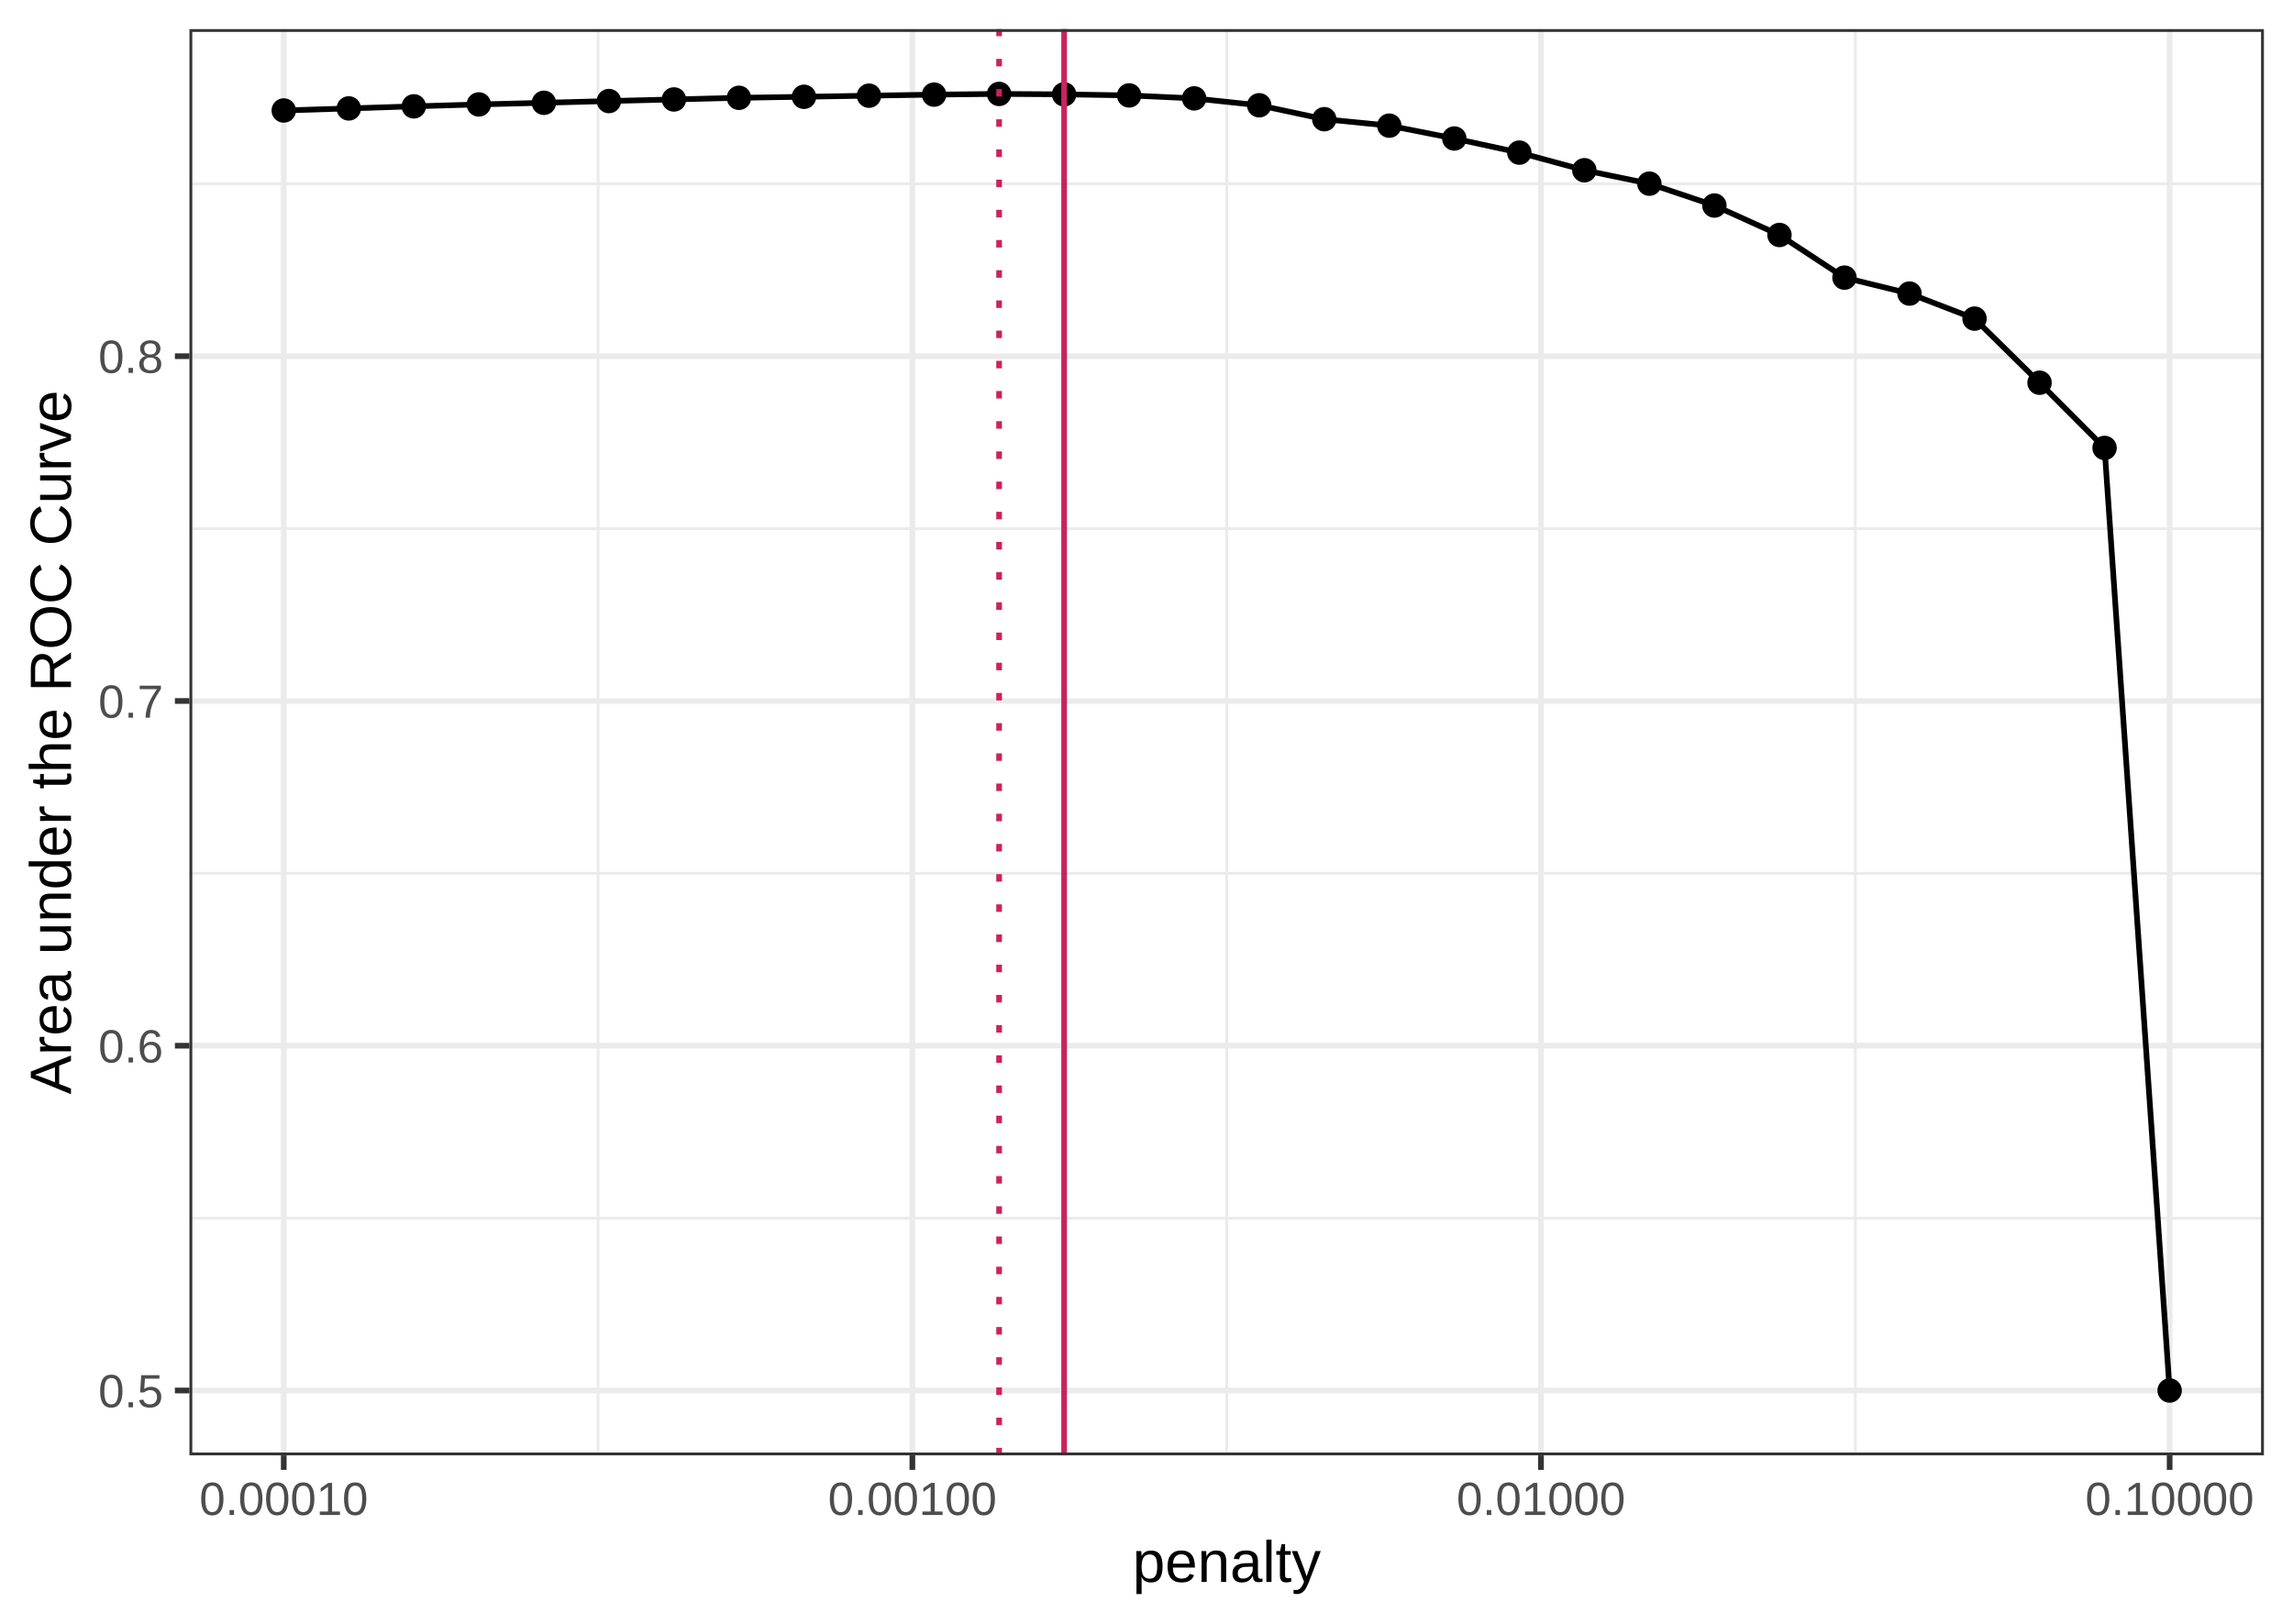
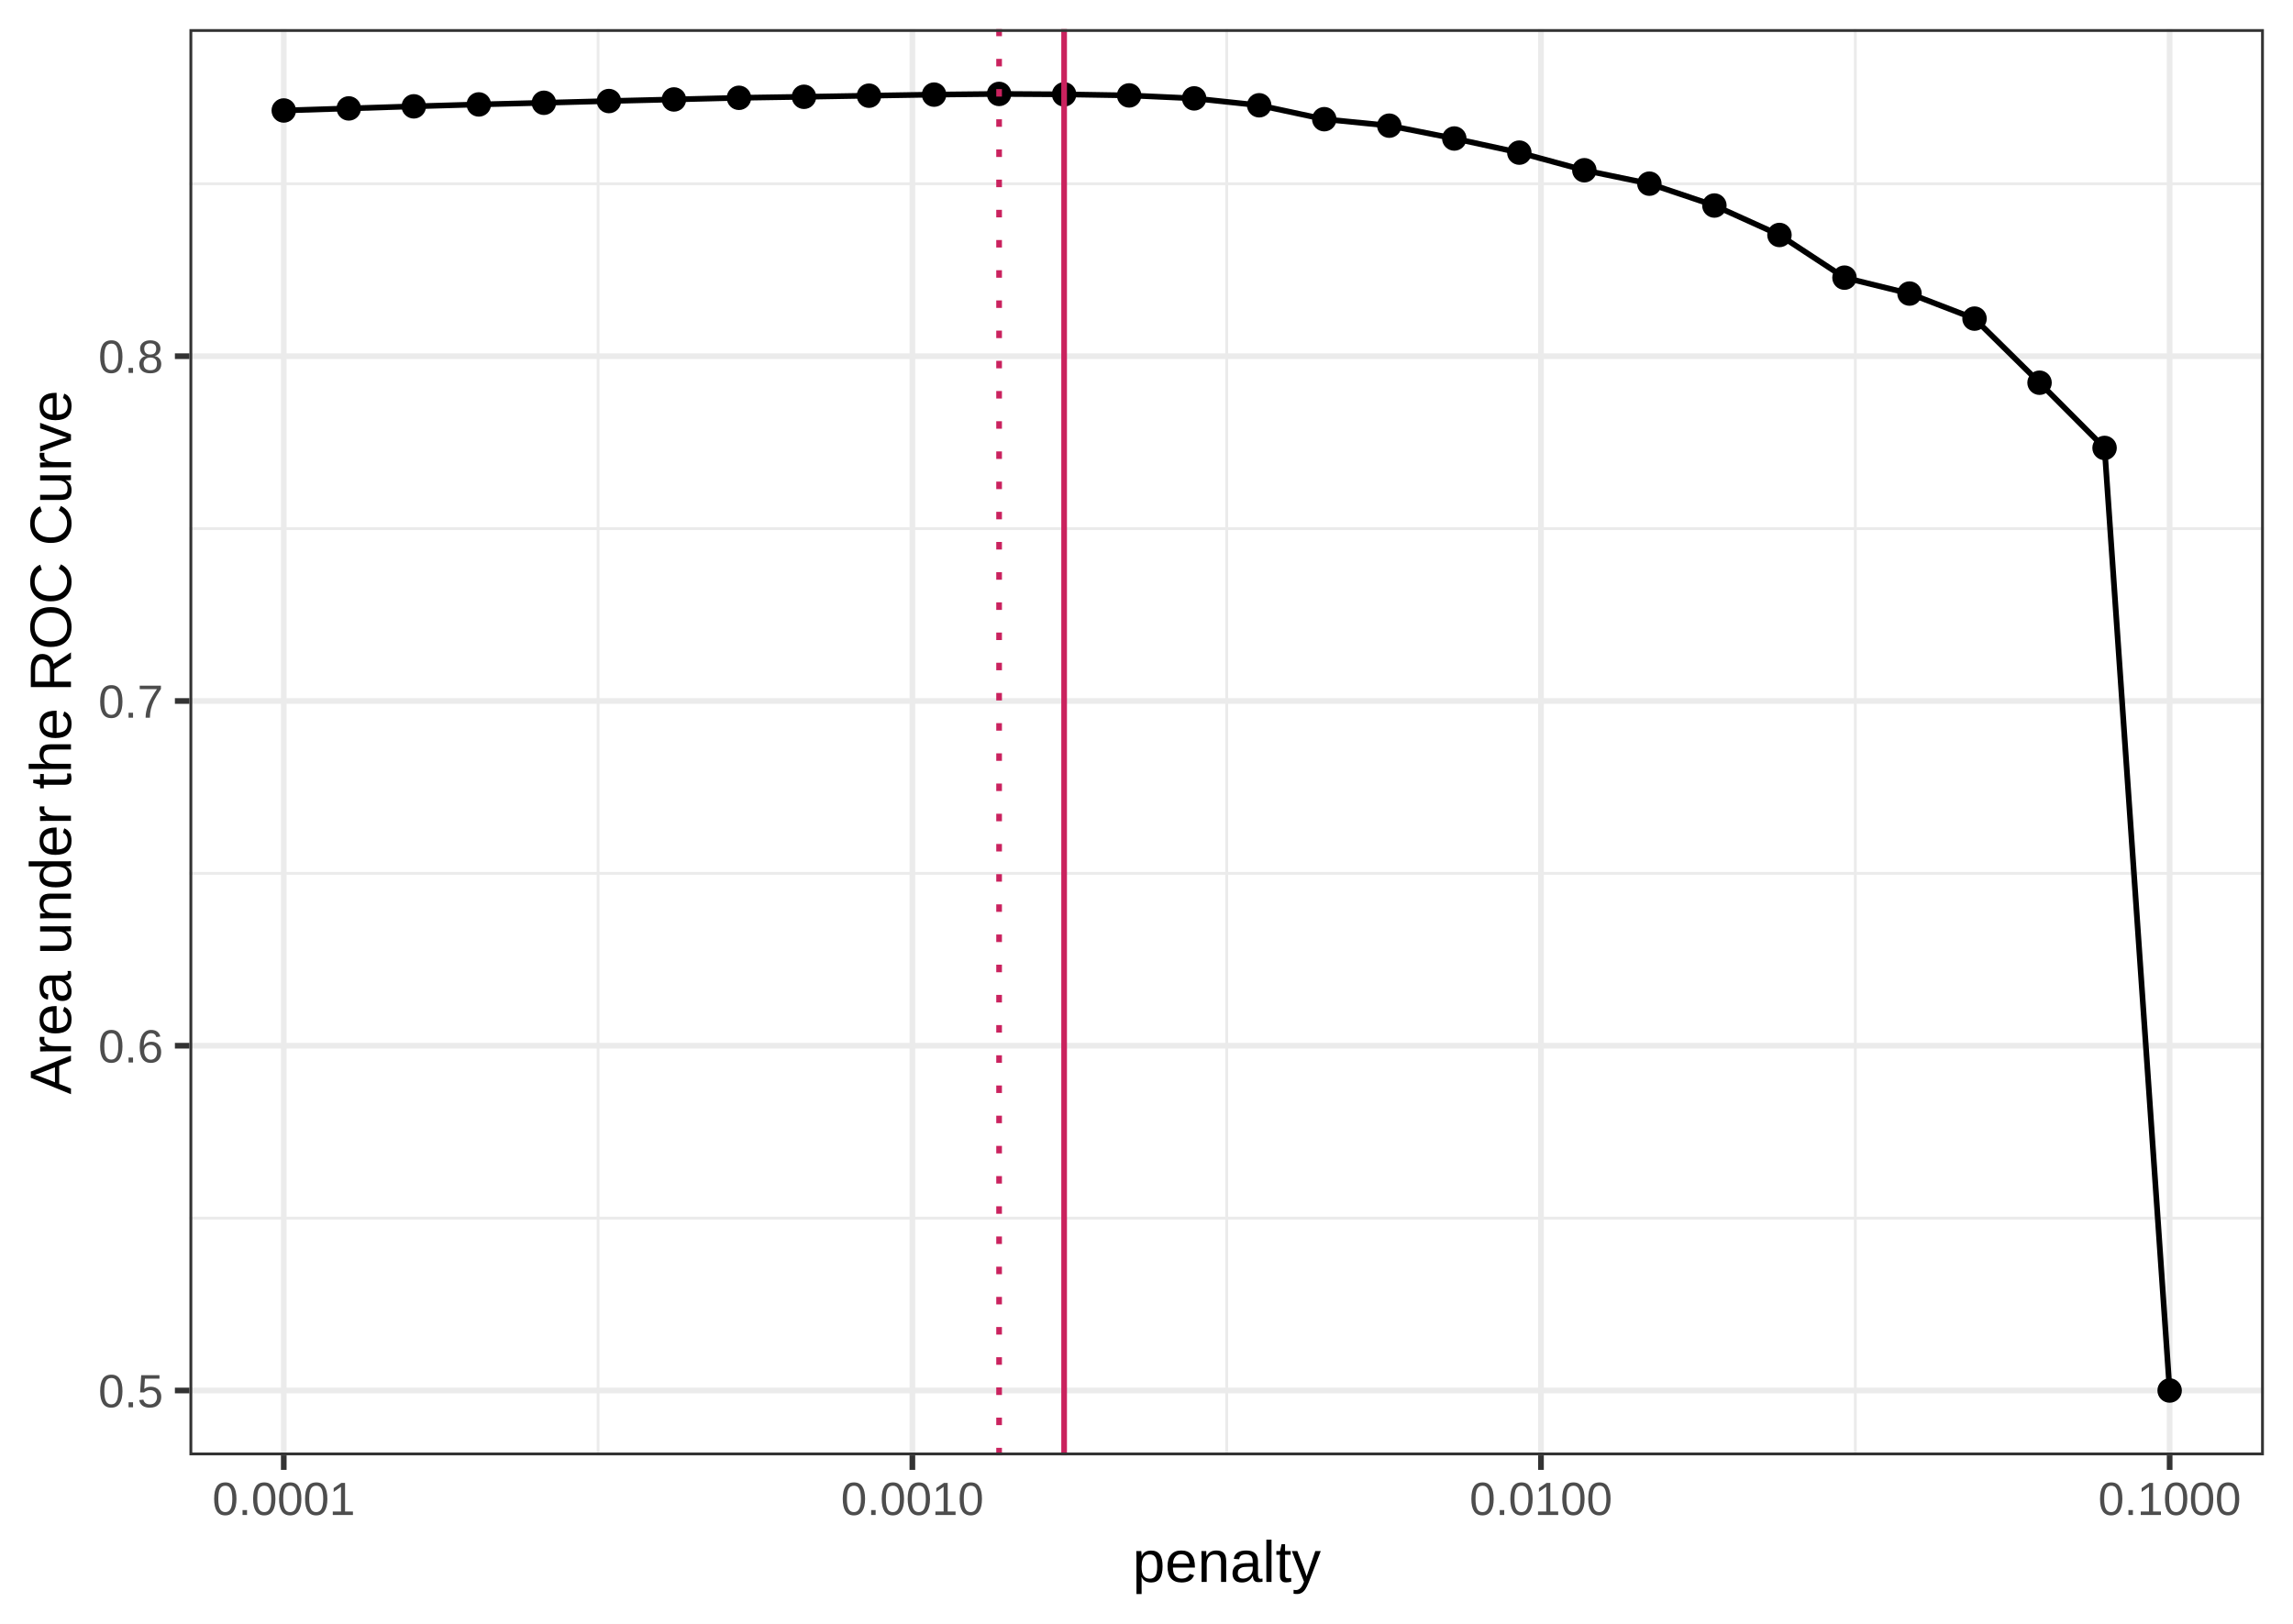
<svg xmlns="http://www.w3.org/2000/svg" class="svglite" width="432.00pt" height="306.00pt" viewBox="0 0 432.00 306.00">
  <defs>
    <style type="text/css">
    .svglite line, .svglite polyline, .svglite polygon, .svglite path, .svglite rect, .svglite circle {
      fill: none;
      stroke: #000000;
      stroke-linecap: round;
      stroke-linejoin: round;
      stroke-miterlimit: 10.00;
    }
    .svglite text {
      white-space: pre;
    }
  </style>
  </defs>
  <rect width="100%" height="100%" style="stroke: none; fill: none;" />
  <defs>
    <clipPath id="cpMC4wMHw0MzIuMDB8MC4wMHwzMDYuMDA=">
      <rect x="0.00" y="0.00" width="432.00" height="306.00" />
    </clipPath>
  </defs>
  <g clip-path="url(#cpMC4wMHw0MzIuMDB8MC4wMHwzMDYuMDA=)">
    <rect x="0" y="0.00" width="432.00" height="306.00" style="stroke-width: 1.07; stroke: #FFFFFF; fill: #FFFFFF;" />
  </g>
  <defs>
    <clipPath id="cpMzUuNjl8NDI2LjUyfDUuNDh8Mjc0LjI1">
      <rect x="35.69" y="5.48" width="390.83" height="268.77" />
    </clipPath>
  </defs>
  <g clip-path="url(#cpMzUuNjl8NDI2LjUyfDUuNDh8Mjc0LjI1)">
    <rect x="35.69" y="5.48" width="390.83" height="268.77" style="stroke-width: 1.07; stroke: none; fill: #FFFFFF;" />
    <polyline points="35.69,229.55 426.52,229.55 " style="stroke-width: 0.53; stroke: #EBEBEB; stroke-linecap: butt;" />
    <polyline points="35.69,164.58 426.52,164.58 " style="stroke-width: 0.53; stroke: #EBEBEB; stroke-linecap: butt;" />
    <polyline points="35.69,99.61 426.52,99.61 " style="stroke-width: 0.53; stroke: #EBEBEB; stroke-linecap: butt;" />
    <polyline points="35.69,34.63 426.52,34.63 " style="stroke-width: 0.53; stroke: #EBEBEB; stroke-linecap: butt;" />
    <polyline points="112.68,274.25 112.68,5.48 " style="stroke-width: 0.53; stroke: #EBEBEB; stroke-linecap: butt;" />
    <polyline points="231.11,274.25 231.11,5.48 " style="stroke-width: 0.53; stroke: #EBEBEB; stroke-linecap: butt;" />
    <polyline points="349.54,274.25 349.54,5.48 " style="stroke-width: 0.53; stroke: #EBEBEB; stroke-linecap: butt;" />
    <polyline points="35.69,262.03 426.52,262.03 " style="stroke-width: 1.07; stroke: #EBEBEB; stroke-linecap: butt;" />
    <polyline points="35.69,197.06 426.52,197.06 " style="stroke-width: 1.07; stroke: #EBEBEB; stroke-linecap: butt;" />
    <polyline points="35.69,132.09 426.52,132.09 " style="stroke-width: 1.07; stroke: #EBEBEB; stroke-linecap: butt;" />
    <polyline points="35.69,67.12 426.52,67.12 " style="stroke-width: 1.07; stroke: #EBEBEB; stroke-linecap: butt;" />
    <polyline points="53.46,274.25 53.46,5.48 " style="stroke-width: 1.07; stroke: #EBEBEB; stroke-linecap: butt;" />
    <polyline points="171.89,274.25 171.89,5.48 " style="stroke-width: 1.07; stroke: #EBEBEB; stroke-linecap: butt;" />
    <polyline points="290.32,274.25 290.32,5.48 " style="stroke-width: 1.07; stroke: #EBEBEB; stroke-linecap: butt;" />
    <polyline points="408.76,274.25 408.76,5.48 " style="stroke-width: 1.07; stroke: #EBEBEB; stroke-linecap: butt;" />
    <circle cx="53.46" cy="20.82" r="1.95" style="stroke-width: 0.71; fill: #000000;" />
    <circle cx="65.71" cy="20.43" r="1.95" style="stroke-width: 0.71; fill: #000000;" />
    <circle cx="77.96" cy="20.04" r="1.95" style="stroke-width: 0.71; fill: #000000;" />
    <circle cx="90.21" cy="19.68" r="1.95" style="stroke-width: 0.71; fill: #000000;" />
    <circle cx="102.47" cy="19.37" r="1.95" style="stroke-width: 0.71; fill: #000000;" />
    <circle cx="114.72" cy="19.04" r="1.95" style="stroke-width: 0.71; fill: #000000;" />
    <circle cx="126.97" cy="18.74" r="1.95" style="stroke-width: 0.71; fill: #000000;" />
    <circle cx="139.22" cy="18.43" r="1.95" style="stroke-width: 0.71; fill: #000000;" />
    <circle cx="151.47" cy="18.24" r="1.95" style="stroke-width: 0.71; fill: #000000;" />
    <circle cx="163.72" cy="18.03" r="1.95" style="stroke-width: 0.71; fill: #000000;" />
    <circle cx="175.98" cy="17.83" r="1.95" style="stroke-width: 0.71; fill: #000000;" />
    <circle cx="188.23" cy="17.70" r="1.95" style="stroke-width: 0.71; fill: #000000;" />
    <circle cx="200.48" cy="17.78" r="1.95" style="stroke-width: 0.71; fill: #000000;" />
    <circle cx="212.73" cy="17.98" r="1.95" style="stroke-width: 0.71; fill: #000000;" />
    <circle cx="224.98" cy="18.54" r="1.95" style="stroke-width: 0.71; fill: #000000;" />
    <circle cx="237.23" cy="19.84" r="1.95" style="stroke-width: 0.71; fill: #000000;" />
    <circle cx="249.49" cy="22.46" r="1.95" style="stroke-width: 0.71; fill: #000000;" />
    <circle cx="261.74" cy="23.68" r="1.95" style="stroke-width: 0.71; fill: #000000;" />
    <circle cx="273.99" cy="26.10" r="1.95" style="stroke-width: 0.71; fill: #000000;" />
    <circle cx="286.24" cy="28.76" r="1.95" style="stroke-width: 0.71; fill: #000000;" />
    <circle cx="298.49" cy="32.08" r="1.95" style="stroke-width: 0.71; fill: #000000;" />
    <circle cx="310.74" cy="34.61" r="1.95" style="stroke-width: 0.71; fill: #000000;" />
    <circle cx="322.99" cy="38.73" r="1.95" style="stroke-width: 0.71; fill: #000000;" />
    <circle cx="335.25" cy="44.28" r="1.95" style="stroke-width: 0.71; fill: #000000;" />
    <circle cx="347.50" cy="52.32" r="1.95" style="stroke-width: 0.71; fill: #000000;" />
    <circle cx="359.75" cy="55.32" r="1.95" style="stroke-width: 0.71; fill: #000000;" />
    <circle cx="372.00" cy="60.04" r="1.95" style="stroke-width: 0.71; fill: #000000;" />
    <circle cx="384.25" cy="72.12" r="1.95" style="stroke-width: 0.71; fill: #000000;" />
    <circle cx="396.50" cy="84.41" r="1.95" style="stroke-width: 0.71; fill: #000000;" />
    <circle cx="408.76" cy="262.03" r="1.95" style="stroke-width: 0.71; fill: #000000;" />
    <polyline points="53.46,20.82 65.71,20.43 77.96,20.04 90.21,19.68 102.47,19.37 114.72,19.04 126.97,18.74 139.22,18.43 151.47,18.24 163.72,18.03 175.98,17.83 188.23,17.70 200.48,17.78 212.73,17.98 224.98,18.54 237.23,19.84 249.49,22.46 261.74,23.68 273.99,26.10 286.24,28.76 298.49,32.08 310.74,34.61 322.99,38.73 335.25,44.28 347.50,52.32 359.75,55.32 372.00,60.04 384.25,72.12 396.50,84.41 408.76,262.03 " style="stroke-width: 1.07; stroke-linecap: butt;" />
    <line x1="188.23" y1="274.25" x2="188.23" y2="5.48" style="stroke-width: 1.07; stroke: #CA225E; stroke-dasharray: 1.42,4.27; stroke-linecap: butt;" />
    <line x1="200.48" y1="274.25" x2="200.48" y2="5.48" style="stroke-width: 1.07; stroke: #CA225E; stroke-linecap: butt;" />
    <rect x="35.69" y="5.48" width="390.83" height="268.77" style="stroke-width: 1.07; stroke: #333333;" />
  </g>
  <g clip-path="url(#cpMC4wMHw0MzIuMDB8MC4wMHwzMDYuMDA=)">
    <text x="30.76" y="265.19" text-anchor="end" style="font-size: 8.80px;fill: #4D4D4D; font-family: &quot;Arial&quot;;" textLength="12.23px" lengthAdjust="spacingAndGlyphs">0.5</text>
    <text x="30.76" y="200.22" text-anchor="end" style="font-size: 8.80px;fill: #4D4D4D; font-family: &quot;Arial&quot;;" textLength="12.23px" lengthAdjust="spacingAndGlyphs">0.6</text>
    <text x="30.76" y="135.25" text-anchor="end" style="font-size: 8.80px;fill: #4D4D4D; font-family: &quot;Arial&quot;;" textLength="12.23px" lengthAdjust="spacingAndGlyphs">0.7</text>
    <text x="30.76" y="70.27" text-anchor="end" style="font-size: 8.80px;fill: #4D4D4D; font-family: &quot;Arial&quot;;" textLength="12.23px" lengthAdjust="spacingAndGlyphs">0.8</text>
    <polyline points="32.95,262.03 35.69,262.03 " style="stroke-width: 1.07; stroke: #333333; stroke-linecap: butt;" />
    <polyline points="32.95,197.06 35.69,197.06 " style="stroke-width: 1.07; stroke: #333333; stroke-linecap: butt;" />
    <polyline points="32.95,132.09 35.69,132.09 " style="stroke-width: 1.07; stroke: #333333; stroke-linecap: butt;" />
    <polyline points="32.95,67.12 35.69,67.12 " style="stroke-width: 1.07; stroke: #333333; stroke-linecap: butt;" />
    <polyline points="53.46,276.99 53.46,274.25 " style="stroke-width: 1.07; stroke: #333333; stroke-linecap: butt;" />
    <polyline points="171.89,276.99 171.89,274.25 " style="stroke-width: 1.07; stroke: #333333; stroke-linecap: butt;" />
    <polyline points="290.32,276.99 290.32,274.25 " style="stroke-width: 1.07; stroke: #333333; stroke-linecap: butt;" />
    <polyline points="408.76,276.99 408.76,274.25 " style="stroke-width: 1.07; stroke: #333333; stroke-linecap: butt;" />
-     <text x="53.46" y="285.49" text-anchor="middle" style="font-size: 8.80px;fill: #4D4D4D; font-family: &quot;Arial&quot;;" textLength="31.82px" lengthAdjust="spacingAndGlyphs">0.00010</text>
-     <text x="171.89" y="285.49" text-anchor="middle" style="font-size: 8.80px;fill: #4D4D4D; font-family: &quot;Arial&quot;;" textLength="31.82px" lengthAdjust="spacingAndGlyphs">0.00100</text>
-     <text x="290.32" y="285.49" text-anchor="middle" style="font-size: 8.80px;fill: #4D4D4D; font-family: &quot;Arial&quot;;" textLength="31.82px" lengthAdjust="spacingAndGlyphs">0.01000</text>
-     <text x="408.76" y="285.49" text-anchor="middle" style="font-size: 8.80px;fill: #4D4D4D; font-family: &quot;Arial&quot;;" textLength="31.82px" lengthAdjust="spacingAndGlyphs">0.10000</text>
+     <text x="53.46" y="285.49" text-anchor="middle" style="font-size: 8.80px;fill: #4D4D4D; font-family: &quot;Arial&quot;;" textLength="26.92px" lengthAdjust="spacingAndGlyphs">0.0001</text>
+     <text x="171.89" y="285.49" text-anchor="middle" style="font-size: 8.80px;fill: #4D4D4D; font-family: &quot;Arial&quot;;" textLength="26.92px" lengthAdjust="spacingAndGlyphs">0.0010</text>
+     <text x="290.32" y="285.49" text-anchor="middle" style="font-size: 8.80px;fill: #4D4D4D; font-family: &quot;Arial&quot;;" textLength="26.92px" lengthAdjust="spacingAndGlyphs">0.0100</text>
+     <text x="408.76" y="285.49" text-anchor="middle" style="font-size: 8.80px;fill: #4D4D4D; font-family: &quot;Arial&quot;;" textLength="26.92px" lengthAdjust="spacingAndGlyphs">0.1000</text>
    <text x="231.11" y="298.10" text-anchor="middle" style="font-size: 11.00px; font-family: &quot;Arial&quot;;" textLength="35.47px" lengthAdjust="spacingAndGlyphs">penalty</text>
    <text transform="translate(13.37,139.87) rotate(-90)" text-anchor="middle" style="font-size: 11.00px; font-family: &quot;Arial&quot;;" textLength="132.67px" lengthAdjust="spacingAndGlyphs">Area under the ROC Curve</text>
  </g>
</svg>
